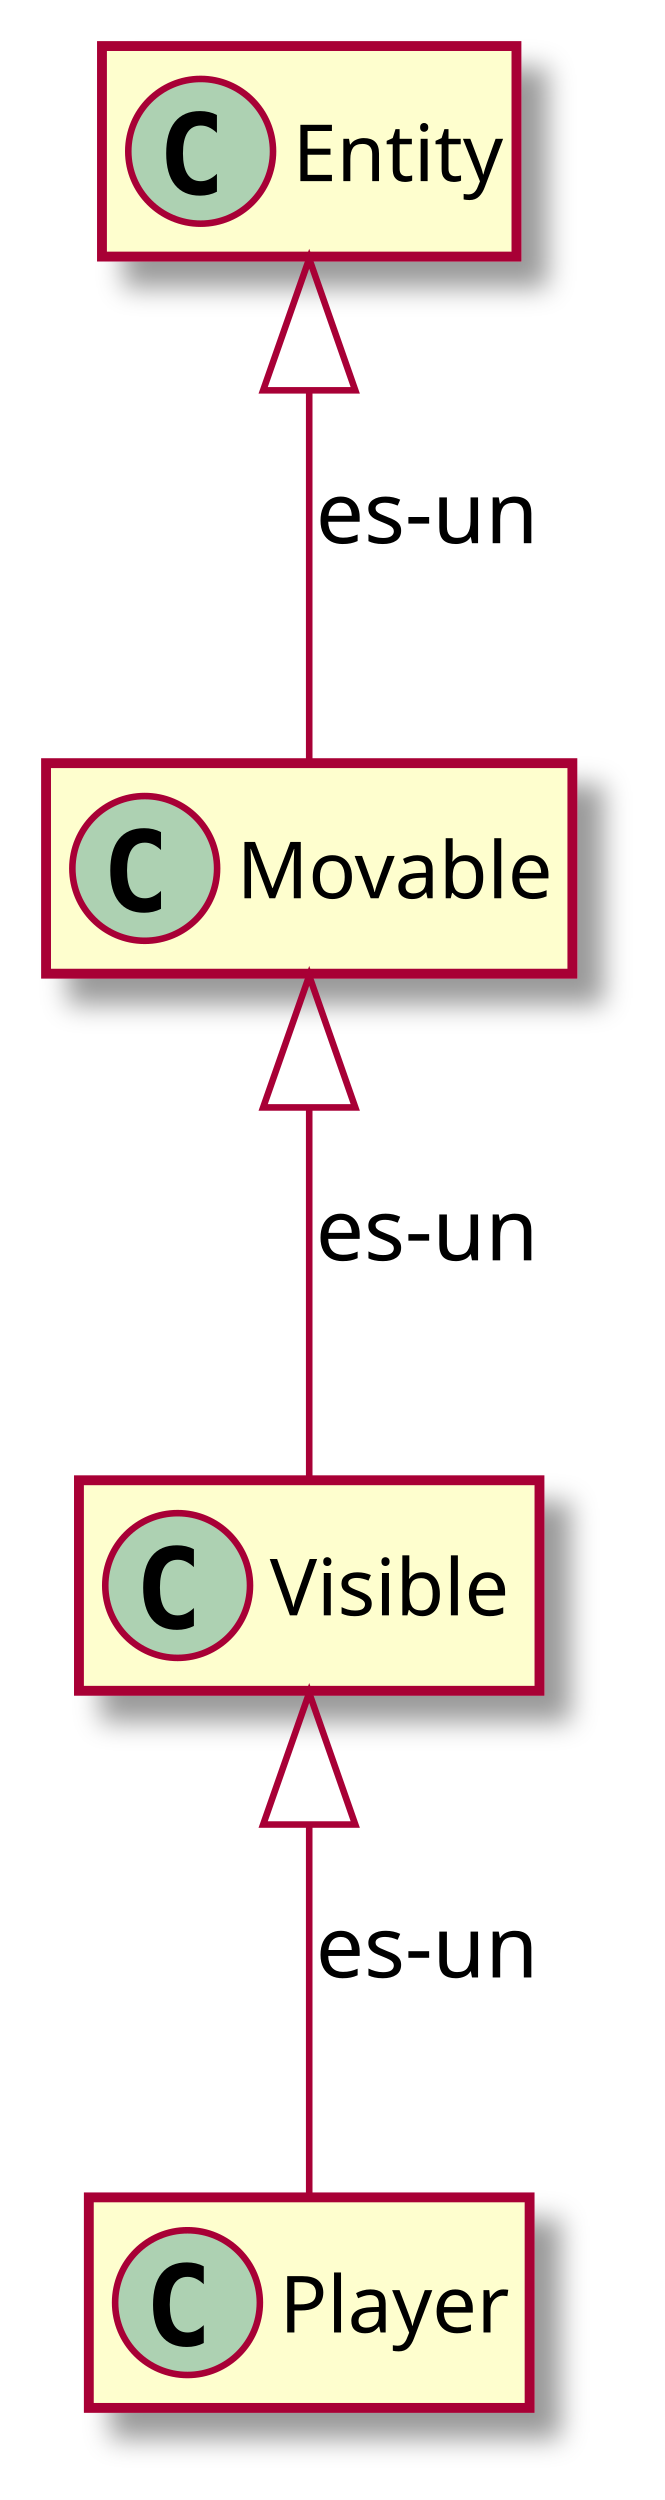
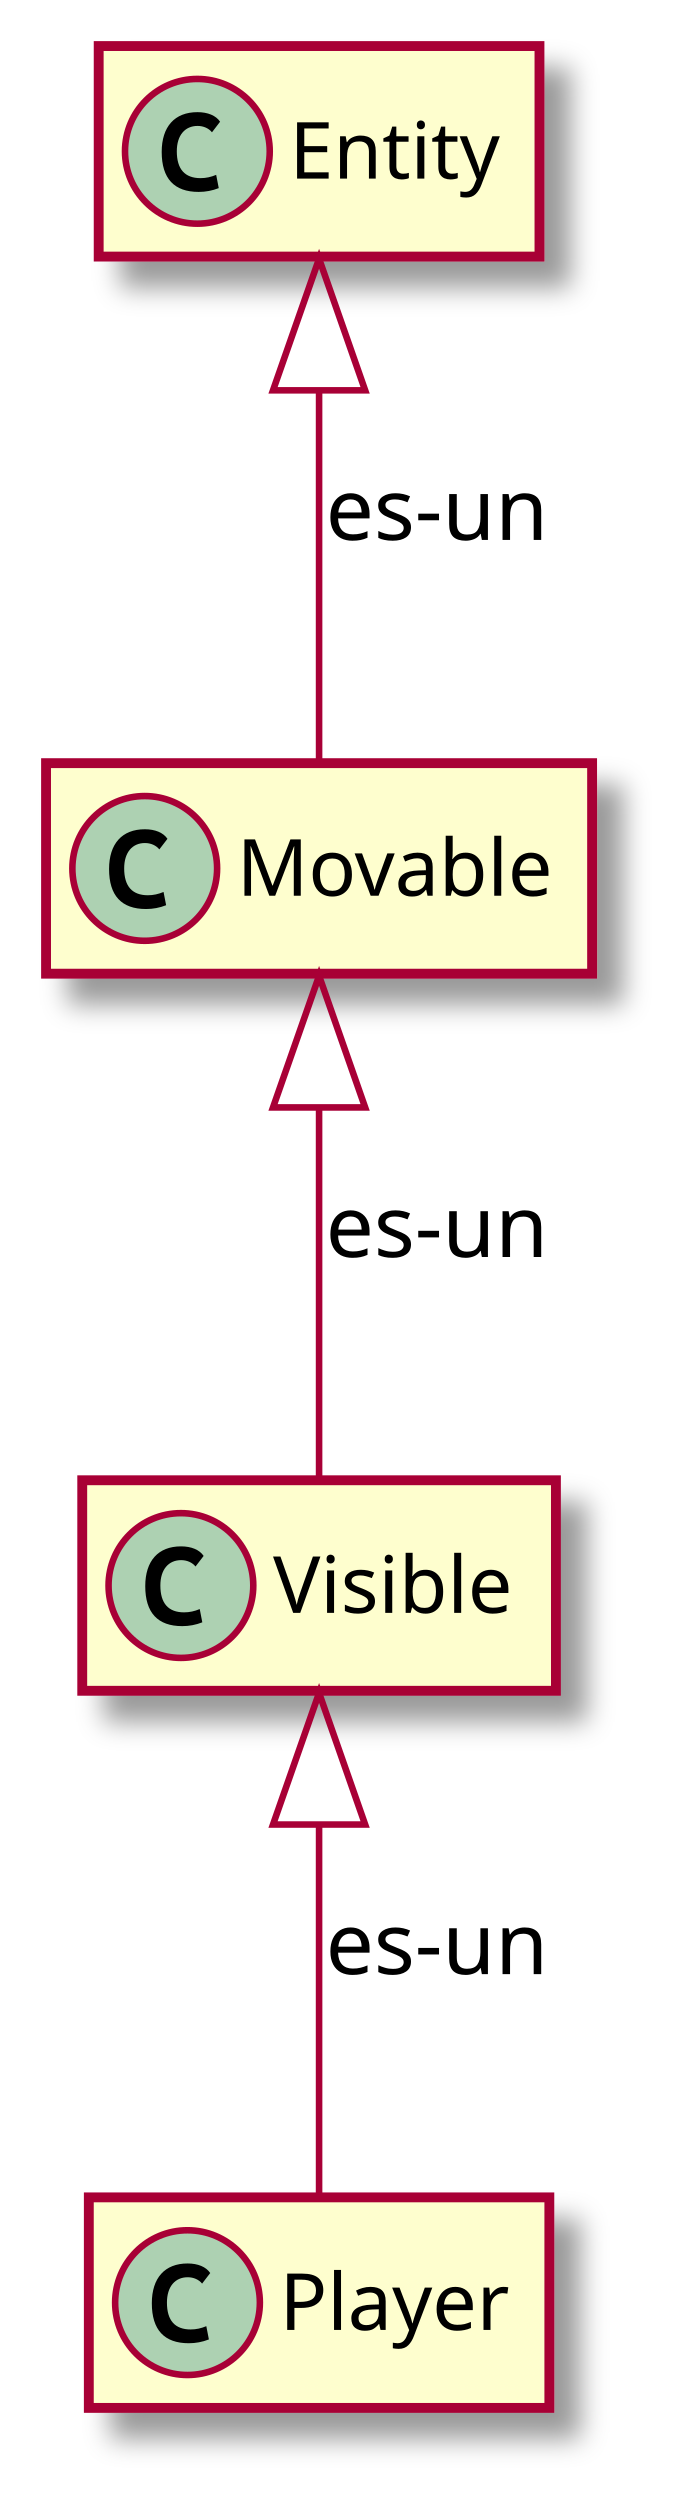
- <svg xmlns="http://www.w3.org/2000/svg" contentScriptType="application/ecmascript" contentStyleType="text/css" height="380px" preserveAspectRatio="none" style="width:101px;height:380px;background:#FFFFFF;" version="1.1" viewBox="0 0 101 380" width="101px" zoomAndPan="magnify">
+ <svg xmlns="http://www.w3.org/2000/svg" contentScriptType="application/ecmascript" contentStyleType="text/css" height="380px" preserveAspectRatio="none" style="width:104px;height:380px;" version="1.1" viewBox="0 0 104 380" width="104px" zoomAndPan="magnify">
  <defs>
    <filter height="300%" id="fay2261khjbpb" width="300%" x="-1" y="-1">
      <feGaussianBlur result="blurOut" stdDeviation="2.0" />
      <feColorMatrix in="blurOut" result="blurOut2" type="matrix" values="0 0 0 0 0 0 0 0 0 0 0 0 0 0 0 0 0 0 .4 0" />
      <feOffset dx="4.0" dy="4.0" in="blurOut2" result="blurOut3" />
      <feBlend in="SourceGraphic" in2="blurOut3" mode="normal" />
    </filter>
  </defs>
  <g>
-     <rect fill="#FEFECE" filter="url(#fay2261khjbpb)" height="32" id="Entity" style="stroke:#A80036;stroke-width:1.5;" width="63" x="15.5" y="7" />
-     <ellipse cx="30.5" cy="23" fill="#ADD1B2" rx="11" ry="11" style="stroke:#A80036;stroke-width:1.0;" />
-     <path d="M32.973,29.143 Q32.392,29.442 31.753,29.591 Q31.114,29.741 30.408,29.741 Q27.901,29.741 26.581,28.089 Q25.262,26.437 25.262,23.316 Q25.262,20.186 26.581,18.535 Q27.901,16.883 30.408,16.883 Q31.114,16.883 31.761,17.032 Q32.409,17.182 32.973,17.48 L32.973,20.203 Q32.342,19.622 31.749,19.352 Q31.155,19.082 30.524,19.082 Q29.18,19.082 28.495,20.149 Q27.81,21.216 27.81,23.316 Q27.81,25.408 28.495,26.474 Q29.18,27.541 30.524,27.541 Q31.155,27.541 31.749,27.271 Q32.342,27.002 32.973,26.42 Z " fill="#000000" />
-     <text fill="#000000" font-family="sans-serif" font-size="12" lengthAdjust="spacing" textLength="31" x="44.5" y="27.535">Entity</text>
-     <rect fill="#FEFECE" filter="url(#fay2261khjbpb)" height="32" id="Movable" style="stroke:#A80036;stroke-width:1.5;" width="80" x="7" y="116" />
+     <rect fill="#FEFECE" filter="url(#fay2261khjbpb)" height="32" id="Entity" style="stroke:#A80036;stroke-width:1.5;" width="67" x="15" y="7" />
+     <ellipse cx="30" cy="23" fill="#ADD1B2" rx="11" ry="11" style="stroke:#A80036;stroke-width:1.0;" />
+     <path d="M30.203,29.172 C31.25,29.172 32.266,28.984 33.25,28.594 L32.859,26.578 C32.078,26.906 31.312,27.078 30.484,27.078 C28.094,27.078 26.875,25.719 26.875,23 C26.875,20.547 28.125,19.141 30.031,19.141 C30.922,19.141 31.734,19.5 32.219,20.109 L33.453,18.5 C32.828,17.562 31.578,17.047 30.016,17.047 C26.547,17.047 24.578,19.25 24.578,23.094 C24.578,27.141 26.469,29.172 30.203,29.172 Z " fill="#000000" />
+     <text fill="#000000" font-family="sans-serif" font-size="12" lengthAdjust="spacing" textLength="35" x="44" y="27.154">Entity</text>
+     <rect fill="#FEFECE" filter="url(#fay2261khjbpb)" height="32" id="Movable" style="stroke:#A80036;stroke-width:1.5;" width="83" x="7" y="116" />
    <ellipse cx="22" cy="132" fill="#ADD1B2" rx="11" ry="11" style="stroke:#A80036;stroke-width:1.0;" />
-     <path d="M24.473,138.143 Q23.892,138.442 23.253,138.591 Q22.614,138.741 21.908,138.741 Q19.401,138.741 18.081,137.089 Q16.762,135.437 16.762,132.316 Q16.762,129.186 18.081,127.535 Q19.401,125.883 21.908,125.883 Q22.614,125.883 23.261,126.032 Q23.909,126.182 24.473,126.481 L24.473,129.203 Q23.842,128.622 23.249,128.352 Q22.655,128.083 22.024,128.083 Q20.68,128.083 19.995,129.149 Q19.31,130.216 19.31,132.316 Q19.31,134.408 19.995,135.474 Q20.68,136.541 22.024,136.541 Q22.655,136.541 23.249,136.271 Q23.842,136.001 24.473,135.42 Z " fill="#000000" />
-     <text fill="#000000" font-family="sans-serif" font-size="12" lengthAdjust="spacing" textLength="48" x="36" y="136.535">Movable</text>
-     <rect fill="#FEFECE" filter="url(#fay2261khjbpb)" height="32" id="Visible" style="stroke:#A80036;stroke-width:1.5;" width="70" x="12" y="225" />
-     <ellipse cx="27" cy="241" fill="#ADD1B2" rx="11" ry="11" style="stroke:#A80036;stroke-width:1.0;" />
-     <path d="M29.473,247.143 Q28.892,247.442 28.253,247.591 Q27.614,247.741 26.908,247.741 Q24.401,247.741 23.081,246.089 Q21.762,244.437 21.762,241.316 Q21.762,238.186 23.081,236.535 Q24.401,234.883 26.908,234.883 Q27.614,234.883 28.261,235.032 Q28.909,235.182 29.473,235.481 L29.473,238.203 Q28.842,237.622 28.249,237.352 Q27.655,237.083 27.024,237.083 Q25.68,237.083 24.995,238.149 Q24.31,239.216 24.31,241.316 Q24.31,243.408 24.995,244.474 Q25.68,245.541 27.024,245.541 Q27.655,245.541 28.249,245.271 Q28.842,245.001 29.473,244.42 Z " fill="#000000" />
-     <text fill="#000000" font-family="sans-serif" font-size="12" lengthAdjust="spacing" textLength="38" x="41" y="245.535">Visible</text>
-     <rect fill="#FEFECE" filter="url(#fay2261khjbpb)" height="32" id="Player" style="stroke:#A80036;stroke-width:1.5;" width="67" x="13.5" y="334" />
+     <path d="M22.203,138.172 C23.25,138.172 24.266,137.984 25.25,137.594 L24.859,135.578 C24.078,135.906 23.312,136.078 22.484,136.078 C20.094,136.078 18.875,134.719 18.875,132 C18.875,129.547 20.125,128.141 22.031,128.141 C22.922,128.141 23.734,128.5 24.219,129.109 L25.453,127.5 C24.828,126.562 23.578,126.047 22.016,126.047 C18.547,126.047 16.578,128.25 16.578,132.094 C16.578,136.141 18.469,138.172 22.203,138.172 Z " fill="#000000" />
+     <text fill="#000000" font-family="sans-serif" font-size="12" lengthAdjust="spacing" textLength="51" x="36" y="136.154">Movable</text>
+     <rect fill="#FEFECE" filter="url(#fay2261khjbpb)" height="32" id="Visible" style="stroke:#A80036;stroke-width:1.5;" width="72" x="12.5" y="225" />
+     <ellipse cx="27.5" cy="241" fill="#ADD1B2" rx="11" ry="11" style="stroke:#A80036;stroke-width:1.0;" />
+     <path d="M27.703,247.172 C28.75,247.172 29.766,246.984 30.75,246.594 L30.359,244.578 C29.578,244.906 28.812,245.078 27.984,245.078 C25.594,245.078 24.375,243.719 24.375,241 C24.375,238.547 25.625,237.141 27.531,237.141 C28.422,237.141 29.234,237.5 29.719,238.109 L30.953,236.5 C30.328,235.562 29.078,235.047 27.516,235.047 C24.047,235.047 22.078,237.25 22.078,241.094 C22.078,245.141 23.969,247.172 27.703,247.172 Z " fill="#000000" />
+     <text fill="#000000" font-family="sans-serif" font-size="12" lengthAdjust="spacing" textLength="40" x="41.5" y="245.154">Visible</text>
+     <rect fill="#FEFECE" filter="url(#fay2261khjbpb)" height="32" id="Player" style="stroke:#A80036;stroke-width:1.5;" width="70" x="13.5" y="334" />
    <ellipse cx="28.5" cy="350" fill="#ADD1B2" rx="11" ry="11" style="stroke:#A80036;stroke-width:1.0;" />
-     <path d="M30.973,356.143 Q30.392,356.442 29.753,356.591 Q29.114,356.741 28.408,356.741 Q25.901,356.741 24.581,355.089 Q23.262,353.437 23.262,350.316 Q23.262,347.187 24.581,345.535 Q25.901,343.883 28.408,343.883 Q29.114,343.883 29.761,344.032 Q30.409,344.182 30.973,344.481 L30.973,347.203 Q30.342,346.622 29.749,346.352 Q29.155,346.082 28.524,346.082 Q27.18,346.082 26.495,347.149 Q25.81,348.216 25.81,350.316 Q25.81,352.408 26.495,353.474 Q27.18,354.541 28.524,354.541 Q29.155,354.541 29.749,354.271 Q30.342,354.002 30.973,353.42 Z " fill="#000000" />
-     <text fill="#000000" font-family="sans-serif" font-size="12" lengthAdjust="spacing" textLength="35" x="42.5" y="354.535">Player</text>
-     <path codeLine="1" d="M47,59.45 C47,78.54 47,101.09 47,115.7 " fill="none" id="Entity-backto-Movable" style="stroke:#A80036;stroke-width:1.0;" />
-     <polygon fill="none" points="40,59.33,47,39.33,54,59.33,40,59.33" style="stroke:#A80036;stroke-width:1.0;" />
-     <text fill="#000000" font-family="sans-serif" font-size="13" lengthAdjust="spacing" textLength="38" x="48" y="82.568">es-un</text>
-     <path codeLine="2" d="M47,168.45 C47,187.54 47,210.09 47,224.7 " fill="none" id="Movable-backto-Visible" style="stroke:#A80036;stroke-width:1.0;" />
-     <polygon fill="none" points="40,168.33,47,148.33,54,168.33,40,168.33" style="stroke:#A80036;stroke-width:1.0;" />
-     <text fill="#000000" font-family="sans-serif" font-size="13" lengthAdjust="spacing" textLength="38" x="48" y="191.568">es-un</text>
-     <path codeLine="3" d="M47,277.45 C47,296.54 47,319.09 47,333.7 " fill="none" id="Visible-backto-Player" style="stroke:#A80036;stroke-width:1.0;" />
-     <polygon fill="none" points="40,277.33,47,257.33,54,277.33,40,277.33" style="stroke:#A80036;stroke-width:1.0;" />
-     <text fill="#000000" font-family="sans-serif" font-size="13" lengthAdjust="spacing" textLength="38" x="48" y="300.568">es-un</text>
+     <path d="M28.703,356.172 C29.75,356.172 30.766,355.984 31.75,355.594 L31.359,353.578 C30.578,353.906 29.812,354.078 28.984,354.078 C26.594,354.078 25.375,352.719 25.375,350 C25.375,347.547 26.625,346.141 28.531,346.141 C29.422,346.141 30.234,346.5 30.719,347.109 L31.953,345.5 C31.328,344.562 30.078,344.047 28.516,344.047 C25.047,344.047 23.078,346.25 23.078,350.094 C23.078,354.141 24.969,356.172 28.703,356.172 Z " fill="#000000" />
+     <text fill="#000000" font-family="sans-serif" font-size="12" lengthAdjust="spacing" textLength="38" x="42.5" y="354.154">Player</text>
+     <path codeLine="1" d="M48.5,59.45 C48.5,78.54 48.5,101.09 48.5,115.7 " fill="none" id="Entity-backto-Movable" style="stroke:#A80036;stroke-width:1.0;" />
+     <polygon fill="none" points="41.5,59.33,48.5,39.33,55.5,59.33,41.5,59.33" style="stroke:#A80036;stroke-width:1.0;" />
+     <text fill="#000000" font-family="sans-serif" font-size="13" lengthAdjust="spacing" textLength="36" x="49.5" y="82.067">es-un</text>
+     <path codeLine="2" d="M48.5,168.45 C48.5,187.54 48.5,210.09 48.5,224.7 " fill="none" id="Movable-backto-Visible" style="stroke:#A80036;stroke-width:1.0;" />
+     <polygon fill="none" points="41.5,168.33,48.5,148.33,55.5,168.33,41.5,168.33" style="stroke:#A80036;stroke-width:1.0;" />
+     <text fill="#000000" font-family="sans-serif" font-size="13" lengthAdjust="spacing" textLength="36" x="49.5" y="191.067">es-un</text>
+     <path codeLine="3" d="M48.5,277.45 C48.5,296.54 48.5,319.09 48.5,333.7 " fill="none" id="Visible-backto-Player" style="stroke:#A80036;stroke-width:1.0;" />
+     <polygon fill="none" points="41.5,277.33,48.5,257.33,55.5,277.33,41.5,277.33" style="stroke:#A80036;stroke-width:1.0;" />
+     <text fill="#000000" font-family="sans-serif" font-size="13" lengthAdjust="spacing" textLength="36" x="49.5" y="300.067">es-un</text>
  </g>
</svg>
